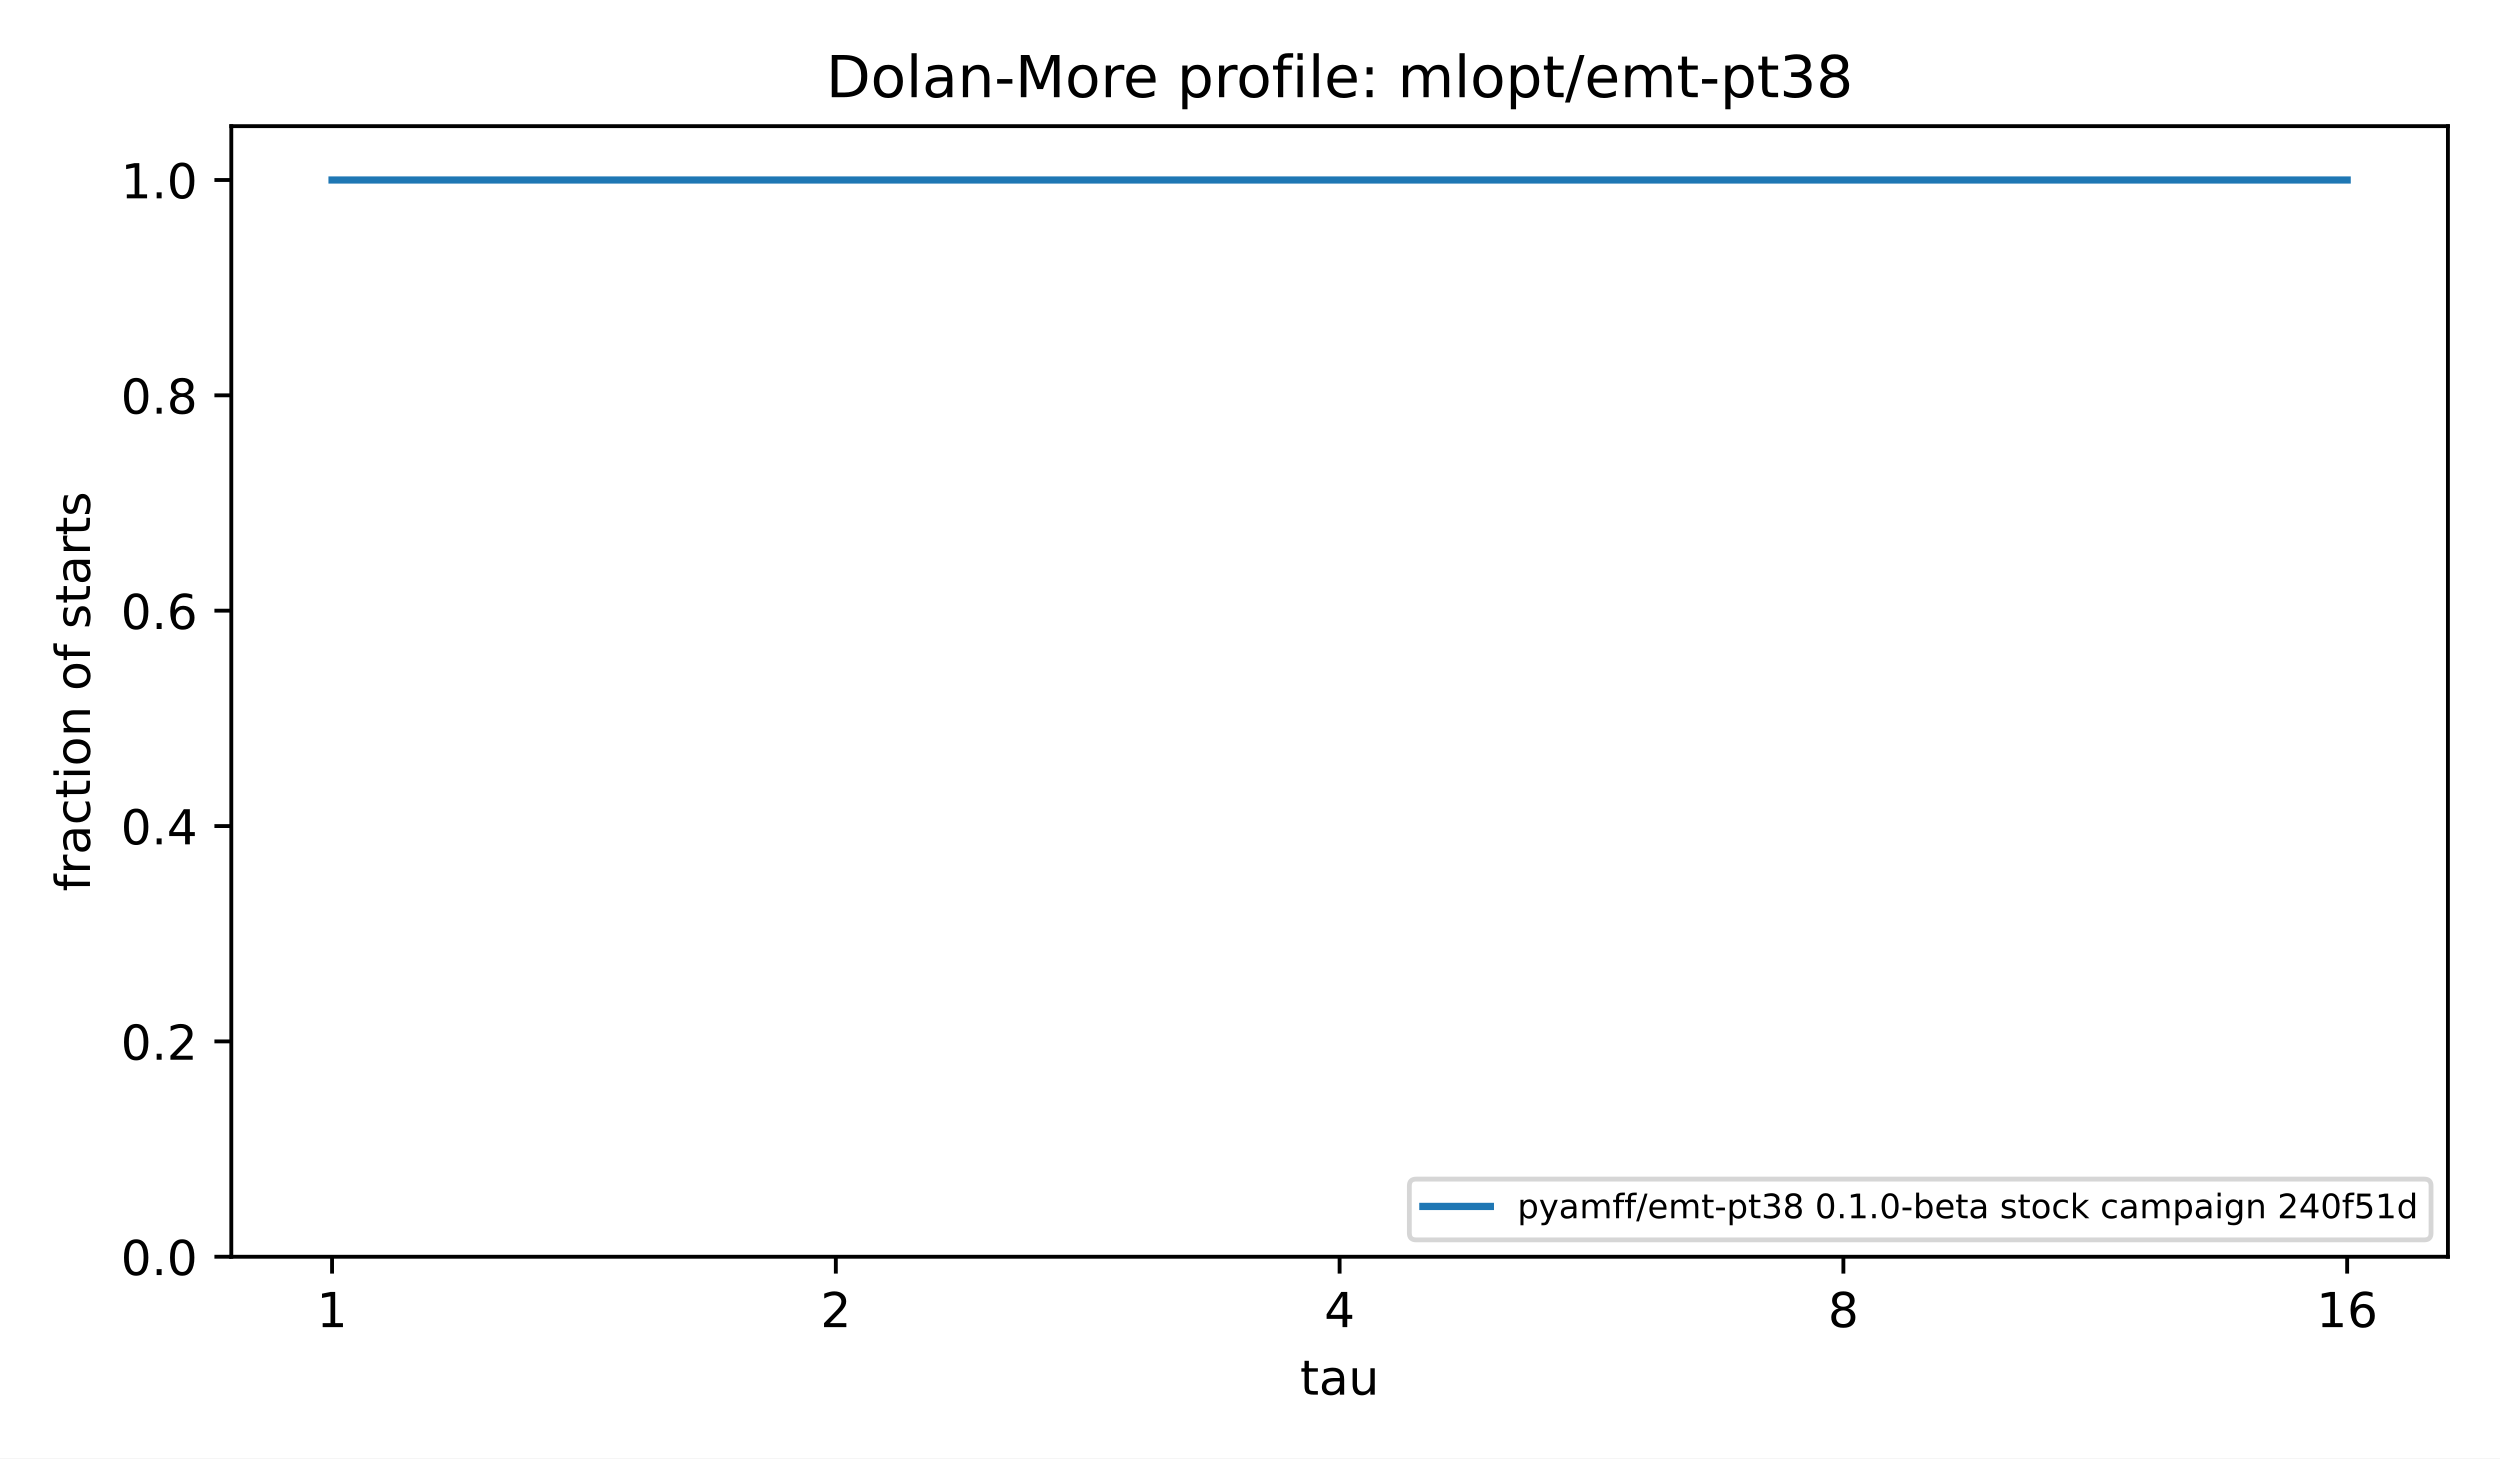
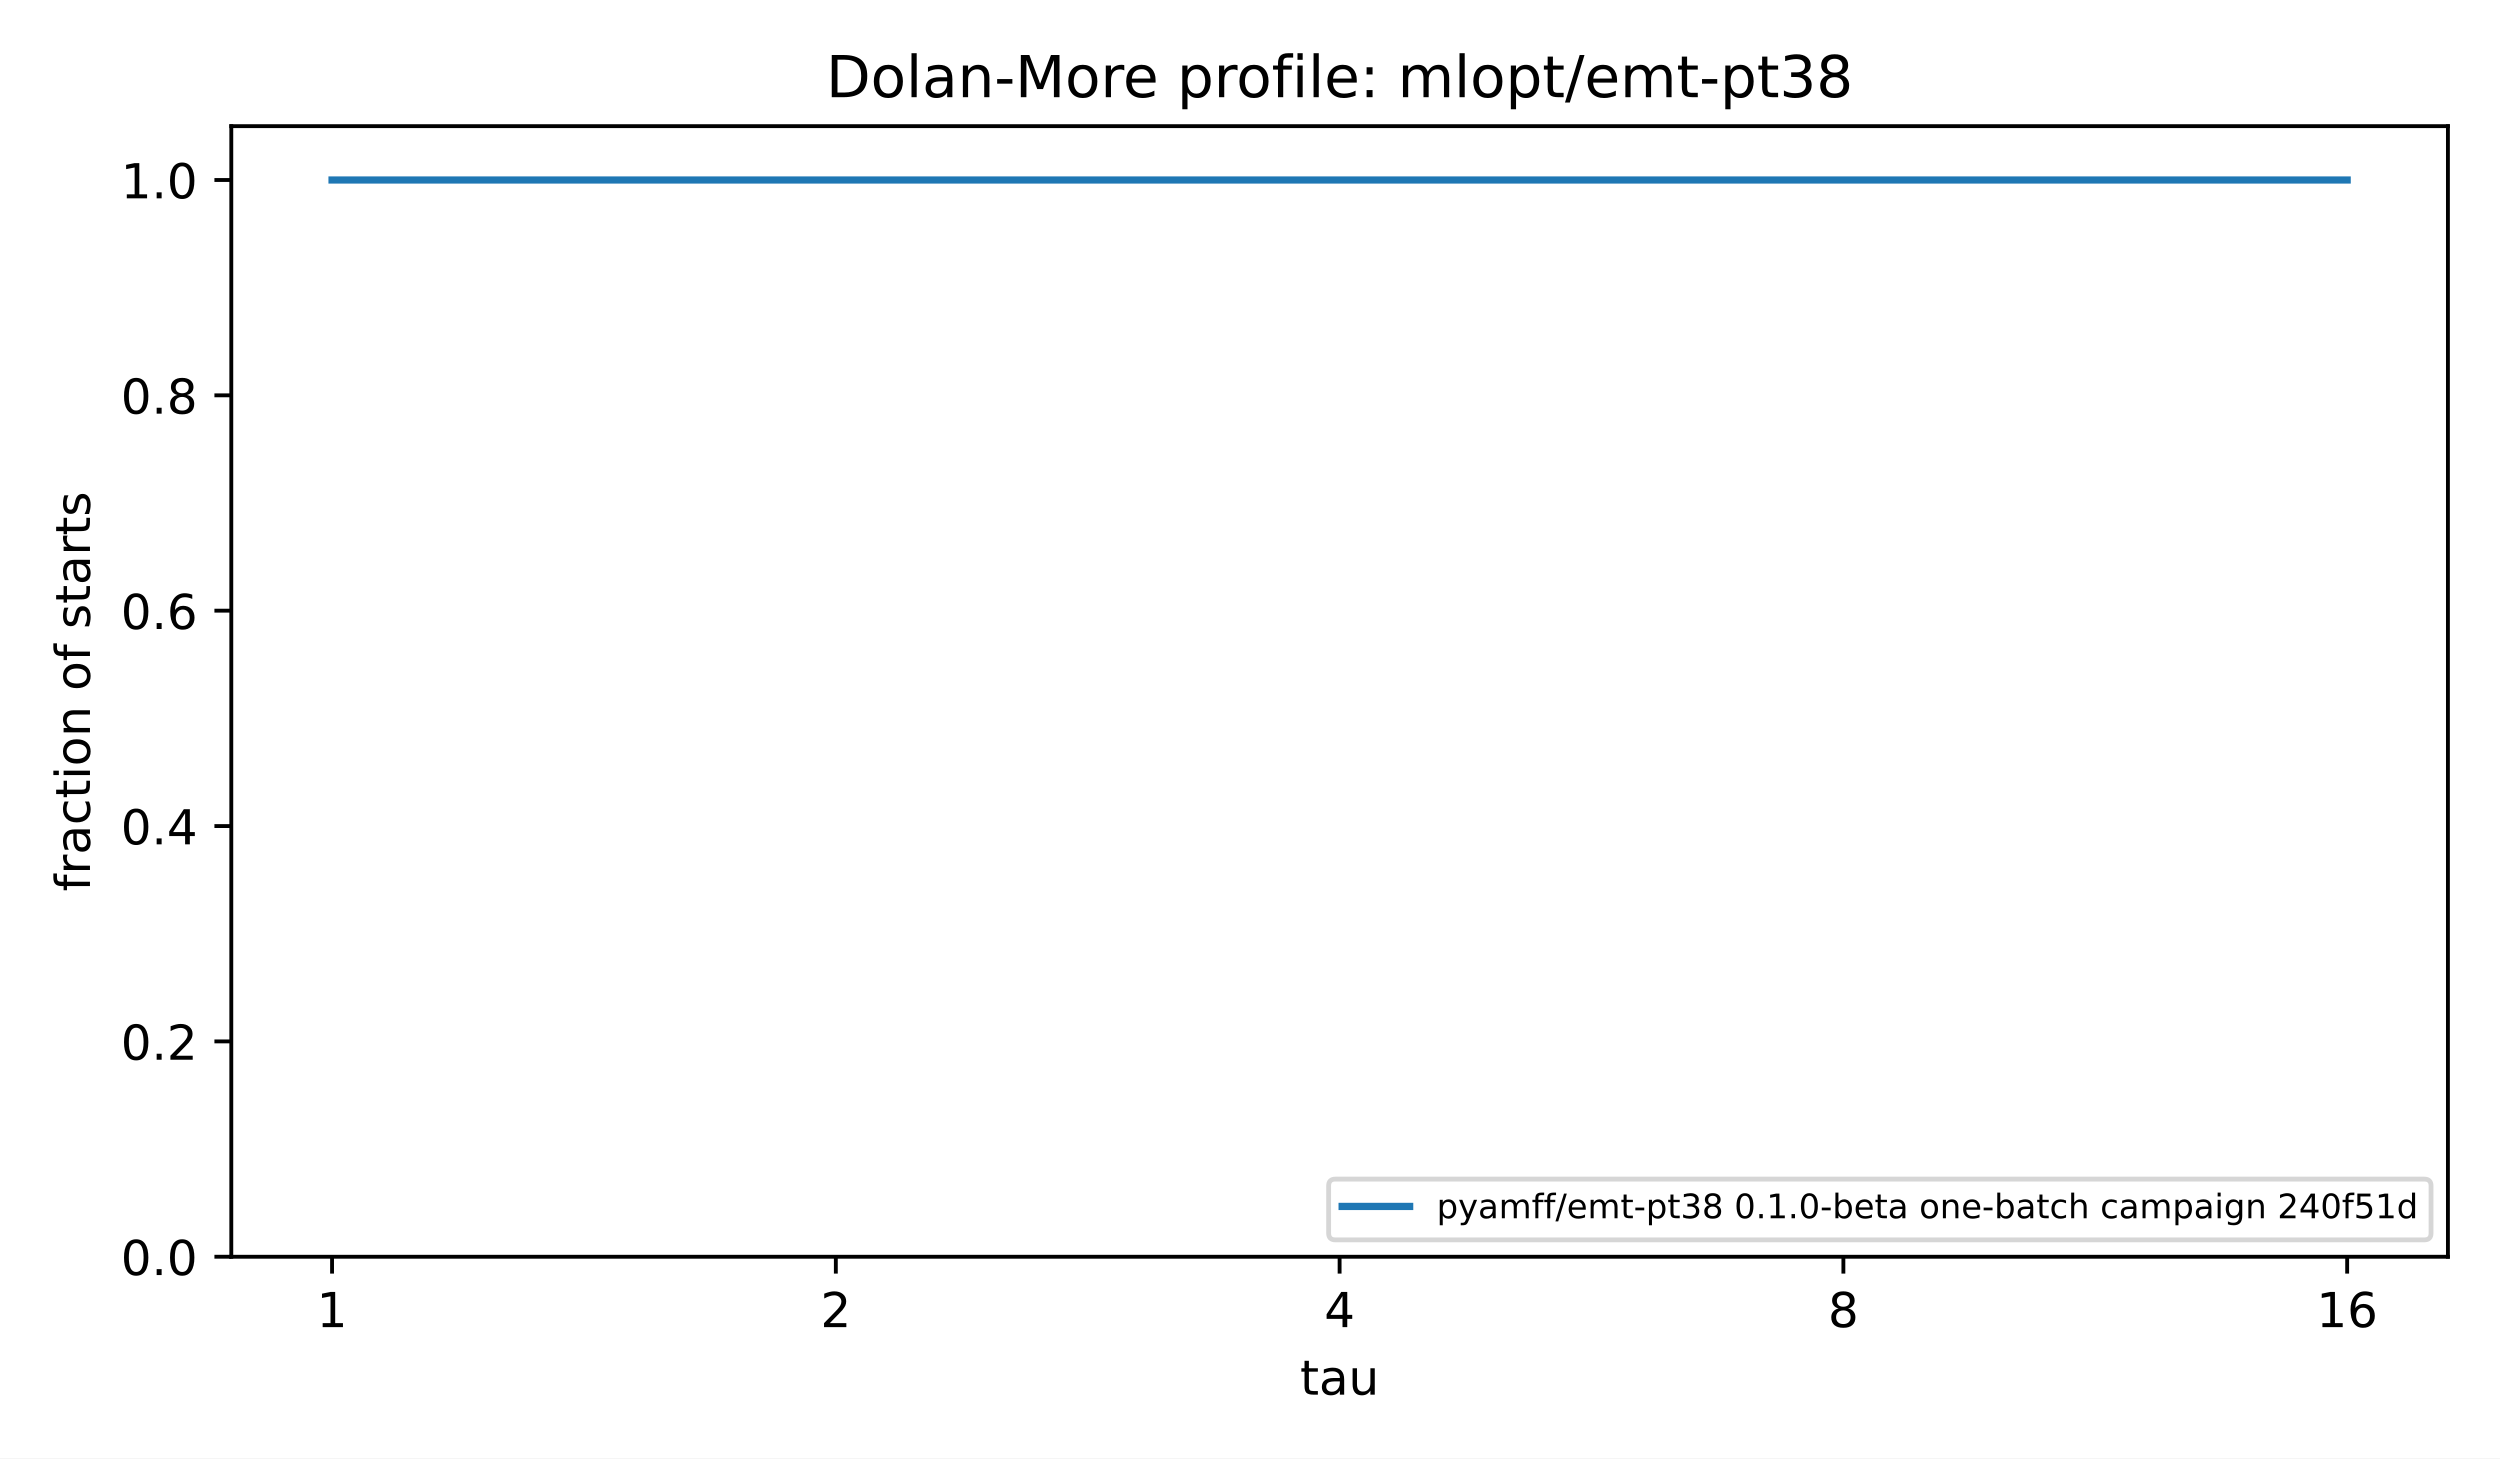
<svg xmlns="http://www.w3.org/2000/svg" xmlns:xlink="http://www.w3.org/1999/xlink" width="518.4pt" height="302.4pt" viewBox="0 0 518.4 302.4" version="1.1">
  <defs>
    <style type="text/css">*{stroke-linejoin: round; stroke-linecap: butt}</style>
  </defs>
  <g id="figure_1">
    <g id="patch_1">
      <path d="M 0 302.4  L 518.4 302.4  L 518.4 0  L 0 0  z " style="fill: #ffffff" />
    </g>
    <g id="axes_1">
      <g id="patch_2">
        <path d="M 47.962 260.6  L 507.6 260.6  L 507.6 26.16  L 47.962 26.16  z " style="fill: #ffffff" />
      </g>
      <g id="matplotlib.axis_1">
        <g id="xtick_1">
          <g id="line2d_1">
            <defs>
              <path id="m8ea4d47d77" d="M 0 0  L 0 3.5  " style="stroke: #000000; stroke-width: 0.8" />
            </defs>
            <g>
              <use xlink:href="#m8ea4d47d77" x="68.855" y="260.6" style="stroke: #000000; stroke-width: 0.8" />
            </g>
          </g>
          <g id="text_1">
            <text style="font-size: 10px; font-family: 'DejaVu Sans', 'Bitstream Vera Sans', 'Computer Modern Sans Serif', 'Lucida Grande', 'Verdana', 'Geneva', 'Lucid', 'Arial', 'Helvetica', 'Avant Garde', sans-serif; text-anchor: middle" x="68.855" y="275.198" transform="rotate(-0 68.85496 275.1977)">1</text>
          </g>
        </g>
        <g id="xtick_2">
          <g id="line2d_2">
            <g>
              <use xlink:href="#m8ea4d47d77" x="173.318" y="260.6" style="stroke: #000000; stroke-width: 0.8" />
            </g>
          </g>
          <g id="text_2">
            <text style="font-size: 10px; font-family: 'DejaVu Sans', 'Bitstream Vera Sans', 'Computer Modern Sans Serif', 'Lucida Grande', 'Verdana', 'Geneva', 'Lucid', 'Arial', 'Helvetica', 'Avant Garde', sans-serif; text-anchor: middle" x="173.318" y="275.198" transform="rotate(-0 173.3181 275.1977)">2</text>
          </g>
        </g>
        <g id="xtick_3">
          <g id="line2d_3">
            <g>
              <use xlink:href="#m8ea4d47d77" x="277.781" y="260.6" style="stroke: #000000; stroke-width: 0.8" />
            </g>
          </g>
          <g id="text_3">
            <text style="font-size: 10px; font-family: 'DejaVu Sans', 'Bitstream Vera Sans', 'Computer Modern Sans Serif', 'Lucida Grande', 'Verdana', 'Geneva', 'Lucid', 'Arial', 'Helvetica', 'Avant Garde', sans-serif; text-anchor: middle" x="277.781" y="275.198" transform="rotate(-0 277.7812 275.1977)">4</text>
          </g>
        </g>
        <g id="xtick_4">
          <g id="line2d_4">
            <g>
              <use xlink:href="#m8ea4d47d77" x="382.244" y="260.6" style="stroke: #000000; stroke-width: 0.8" />
            </g>
          </g>
          <g id="text_4">
            <text style="font-size: 10px; font-family: 'DejaVu Sans', 'Bitstream Vera Sans', 'Computer Modern Sans Serif', 'Lucida Grande', 'Verdana', 'Geneva', 'Lucid', 'Arial', 'Helvetica', 'Avant Garde', sans-serif; text-anchor: middle" x="382.244" y="275.198" transform="rotate(-0 382.2443 275.1977)">8</text>
          </g>
        </g>
        <g id="xtick_5">
          <g id="line2d_5">
            <g>
              <use xlink:href="#m8ea4d47d77" x="486.707" y="260.6" style="stroke: #000000; stroke-width: 0.8" />
            </g>
          </g>
          <g id="text_5">
            <text style="font-size: 10px; font-family: 'DejaVu Sans', 'Bitstream Vera Sans', 'Computer Modern Sans Serif', 'Lucida Grande', 'Verdana', 'Geneva', 'Lucid', 'Arial', 'Helvetica', 'Avant Garde', sans-serif; text-anchor: middle" x="486.707" y="275.198" transform="rotate(-0 486.7074 275.1977)">16</text>
          </g>
        </g>
        <g id="text_6">
          <text style="font-size: 10px; font-family: 'DejaVu Sans', 'Bitstream Vera Sans', 'Computer Modern Sans Serif', 'Lucida Grande', 'Verdana', 'Geneva', 'Lucid', 'Arial', 'Helvetica', 'Avant Garde', sans-serif; text-anchor: middle" x="277.781" y="289.198" transform="rotate(-0 277.7812 289.1977)">tau</text>
        </g>
      </g>
      <g id="matplotlib.axis_2">
        <g id="ytick_1">
          <g id="line2d_6">
            <defs>
              <path id="md659df78fa" d="M 0 0  L -3.5 0  " style="stroke: #000000; stroke-width: 0.8" />
            </defs>
            <g>
              <use xlink:href="#md659df78fa" x="47.962" y="260.6" style="stroke: #000000; stroke-width: 0.8" />
            </g>
          </g>
          <g id="text_7">
            <text style="font-size: 10px; font-family: 'DejaVu Sans', 'Bitstream Vera Sans', 'Computer Modern Sans Serif', 'Lucida Grande', 'Verdana', 'Geneva', 'Lucid', 'Arial', 'Helvetica', 'Avant Garde', sans-serif; text-anchor: end" x="40.962" y="264.399" transform="rotate(-0 40.96234 264.3988)">0.0</text>
          </g>
        </g>
        <g id="ytick_2">
          <g id="line2d_7">
            <g>
              <use xlink:href="#md659df78fa" x="47.962" y="215.945" style="stroke: #000000; stroke-width: 0.8" />
            </g>
          </g>
          <g id="text_8">
            <text style="font-size: 10px; font-family: 'DejaVu Sans', 'Bitstream Vera Sans', 'Computer Modern Sans Serif', 'Lucida Grande', 'Verdana', 'Geneva', 'Lucid', 'Arial', 'Helvetica', 'Avant Garde', sans-serif; text-anchor: end" x="40.962" y="219.744" transform="rotate(-0 40.96234 219.7436)">0.2</text>
          </g>
        </g>
        <g id="ytick_3">
          <g id="line2d_8">
            <g>
              <use xlink:href="#md659df78fa" x="47.962" y="171.29" style="stroke: #000000; stroke-width: 0.8" />
            </g>
          </g>
          <g id="text_9">
            <text style="font-size: 10px; font-family: 'DejaVu Sans', 'Bitstream Vera Sans', 'Computer Modern Sans Serif', 'Lucida Grande', 'Verdana', 'Geneva', 'Lucid', 'Arial', 'Helvetica', 'Avant Garde', sans-serif; text-anchor: end" x="40.962" y="175.088" transform="rotate(-0 40.96234 175.0884)">0.4</text>
          </g>
        </g>
        <g id="ytick_4">
          <g id="line2d_9">
            <g>
              <use xlink:href="#md659df78fa" x="47.962" y="126.634" style="stroke: #000000; stroke-width: 0.8" />
            </g>
          </g>
          <g id="text_10">
            <text style="font-size: 10px; font-family: 'DejaVu Sans', 'Bitstream Vera Sans', 'Computer Modern Sans Serif', 'Lucida Grande', 'Verdana', 'Geneva', 'Lucid', 'Arial', 'Helvetica', 'Avant Garde', sans-serif; text-anchor: end" x="40.962" y="130.433" transform="rotate(-0 40.96234 130.4331)">0.6</text>
          </g>
        </g>
        <g id="ytick_5">
          <g id="line2d_10">
            <g>
              <use xlink:href="#md659df78fa" x="47.962" y="81.979" style="stroke: #000000; stroke-width: 0.8" />
            </g>
          </g>
          <g id="text_11">
            <text style="font-size: 10px; font-family: 'DejaVu Sans', 'Bitstream Vera Sans', 'Computer Modern Sans Serif', 'Lucida Grande', 'Verdana', 'Geneva', 'Lucid', 'Arial', 'Helvetica', 'Avant Garde', sans-serif; text-anchor: end" x="40.962" y="85.778" transform="rotate(-0 40.96234 85.77788)">0.8</text>
          </g>
        </g>
        <g id="ytick_6">
          <g id="line2d_11">
            <g>
              <use xlink:href="#md659df78fa" x="47.962" y="37.324" style="stroke: #000000; stroke-width: 0.8" />
            </g>
          </g>
          <g id="text_12">
            <text style="font-size: 10px; font-family: 'DejaVu Sans', 'Bitstream Vera Sans', 'Computer Modern Sans Serif', 'Lucida Grande', 'Verdana', 'Geneva', 'Lucid', 'Arial', 'Helvetica', 'Avant Garde', sans-serif; text-anchor: end" x="40.962" y="41.123" transform="rotate(-0 40.96234 41.12264)">1.0</text>
          </g>
        </g>
        <g id="text_13">
          <text style="font-size: 10px; font-family: 'DejaVu Sans', 'Bitstream Vera Sans', 'Computer Modern Sans Serif', 'Lucida Grande', 'Verdana', 'Geneva', 'Lucid', 'Arial', 'Helvetica', 'Avant Garde', sans-serif; text-anchor: middle" x="18.657" y="143.38" transform="rotate(-90 18.65687 143.38)">fraction of starts</text>
        </g>
      </g>
      <g id="line2d_12">
        <path d="M 68.855 37.324  L 173.318 37.324  L 173.318 37.324  L 277.781 37.324  L 277.781 37.324  L 382.244 37.324  L 382.244 37.324  L 486.707 37.324  L 486.707 37.324  " clip-path="url(#p4e380cea4b)" style="fill: none; stroke: #1f77b4; stroke-width: 1.5; stroke-linecap: square" />
      </g>
      <g id="patch_3">
        <path d="M 47.962 260.6  L 47.962 26.16  " style="fill: none; stroke: #000000; stroke-width: 0.8; stroke-linejoin: miter; stroke-linecap: square" />
      </g>
      <g id="patch_4">
        <path d="M 507.6 260.6  L 507.6 26.16  " style="fill: none; stroke: #000000; stroke-width: 0.8; stroke-linejoin: miter; stroke-linecap: square" />
      </g>
      <g id="patch_5">
        <path d="M 47.962 260.6  L 507.6 260.6  " style="fill: none; stroke: #000000; stroke-width: 0.8; stroke-linejoin: miter; stroke-linecap: square" />
      </g>
      <g id="patch_6">
        <path d="M 47.962 26.16  L 507.6 26.16  " style="fill: none; stroke: #000000; stroke-width: 0.8; stroke-linejoin: miter; stroke-linecap: square" />
      </g>
      <g id="text_14">
        <text style="font-size: 12px; font-family: 'DejaVu Sans', 'Bitstream Vera Sans', 'Computer Modern Sans Serif', 'Lucida Grande', 'Verdana', 'Geneva', 'Lucid', 'Arial', 'Helvetica', 'Avant Garde', sans-serif; text-anchor: middle" x="277.781" y="20.16" transform="rotate(-0 277.7812 20.16)">Dolan-More profile: mlopt/emt-pt38</text>
      </g>
      <g id="legend_1">
        <g id="patch_7">
-           <path d="M 293.645 257.1  L 502.7 257.1  Q 504.1 257.1 504.1 255.7  L 504.1 245.899  Q 504.1 244.499 502.7 244.499  L 293.645 244.499  Q 292.245 244.499 292.245 245.899  L 292.245 255.7  Q 292.245 257.1 293.645 257.1  z " style="fill: #ffffff; opacity: 0.8; stroke: #cccccc; stroke-linejoin: miter" />
+           <path d="M 276.906 257.1  L 502.7 257.1  Q 504.1 257.1 504.1 255.7  L 504.1 245.899  Q 504.1 244.499 502.7 244.499  L 276.906 244.499  Q 275.506 244.499 275.506 245.899  L 275.506 255.7  Q 275.506 257.1 276.906 257.1  z " style="fill: #ffffff; opacity: 0.8; stroke: #cccccc; stroke-linejoin: miter" />
        </g>
        <g id="line2d_13">
-           <path d="M 295.045 250.168  L 302.045 250.168  L 302.045 250.168  L 309.045 250.168  L 309.045 250.168  " style="fill: none; stroke: #1f77b4; stroke-width: 1.5; stroke-linecap: square" />
+           <path d="M 278.306 250.168  L 285.306 250.168  L 285.306 250.168  L 292.306 250.168  L 292.306 250.168  " style="fill: none; stroke: #1f77b4; stroke-width: 1.5; stroke-linecap: square" />
        </g>
        <g id="text_15">
-           <text style="font-size: 7px; font-family: 'DejaVu Sans', 'Bitstream Vera Sans', 'Computer Modern Sans Serif', 'Lucida Grande', 'Verdana', 'Geneva', 'Lucid', 'Arial', 'Helvetica', 'Avant Garde', sans-serif; text-anchor: start" x="314.645" y="252.618" transform="rotate(-0 314.645 252.6184)">pyamff/emt-pt38 0.1.0-beta stock campaign 240f51d</text>
+           <text style="font-size: 7px; font-family: 'DejaVu Sans', 'Bitstream Vera Sans', 'Computer Modern Sans Serif', 'Lucida Grande', 'Verdana', 'Geneva', 'Lucid', 'Arial', 'Helvetica', 'Avant Garde', sans-serif; text-anchor: start" x="297.906" y="252.618" transform="rotate(-0 297.9062 252.6184)">pyamff/emt-pt38 0.1.0-beta one-batch campaign 240f51d</text>
        </g>
      </g>
    </g>
  </g>
  <defs>
    <clipPath id="p4e380cea4b">
      <rect x="47.962" y="26.16" width="459.638" height="234.44" />
    </clipPath>
  </defs>
</svg>
